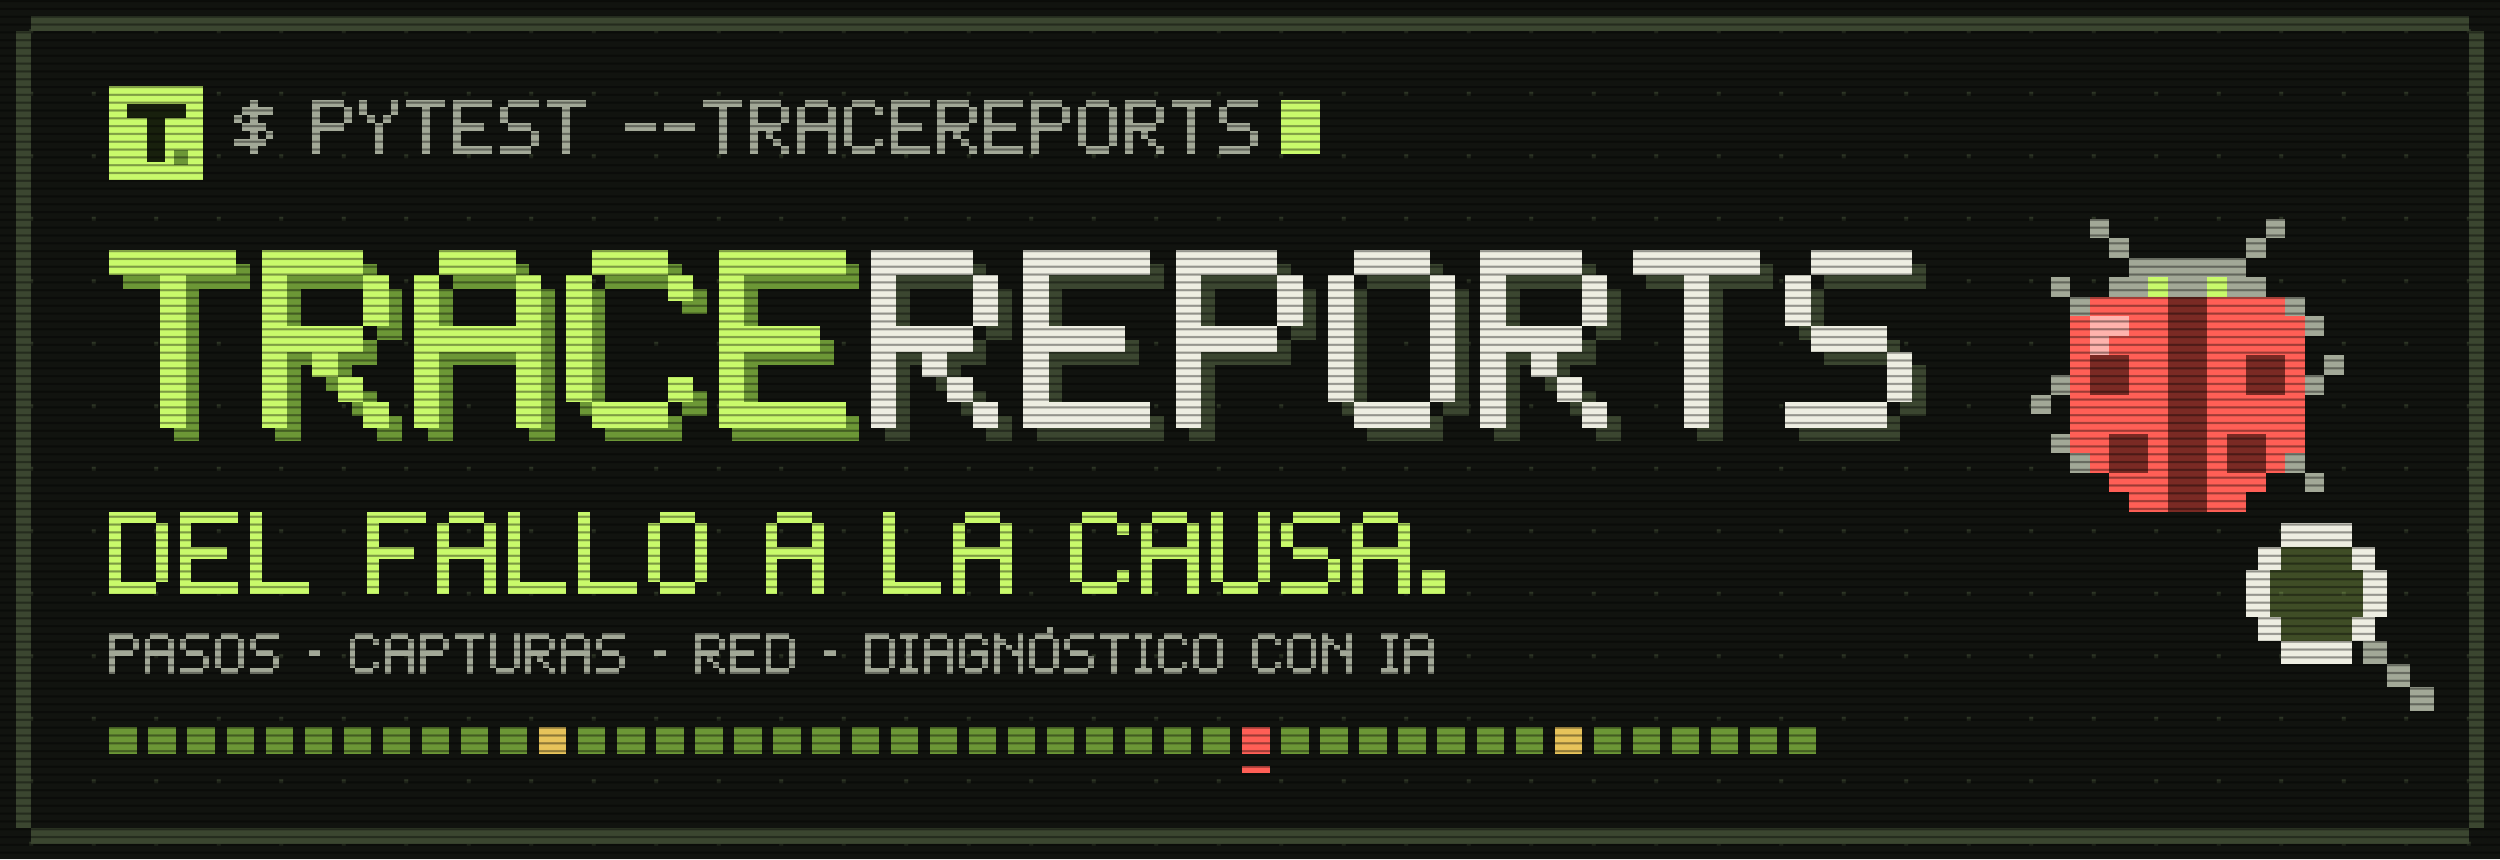
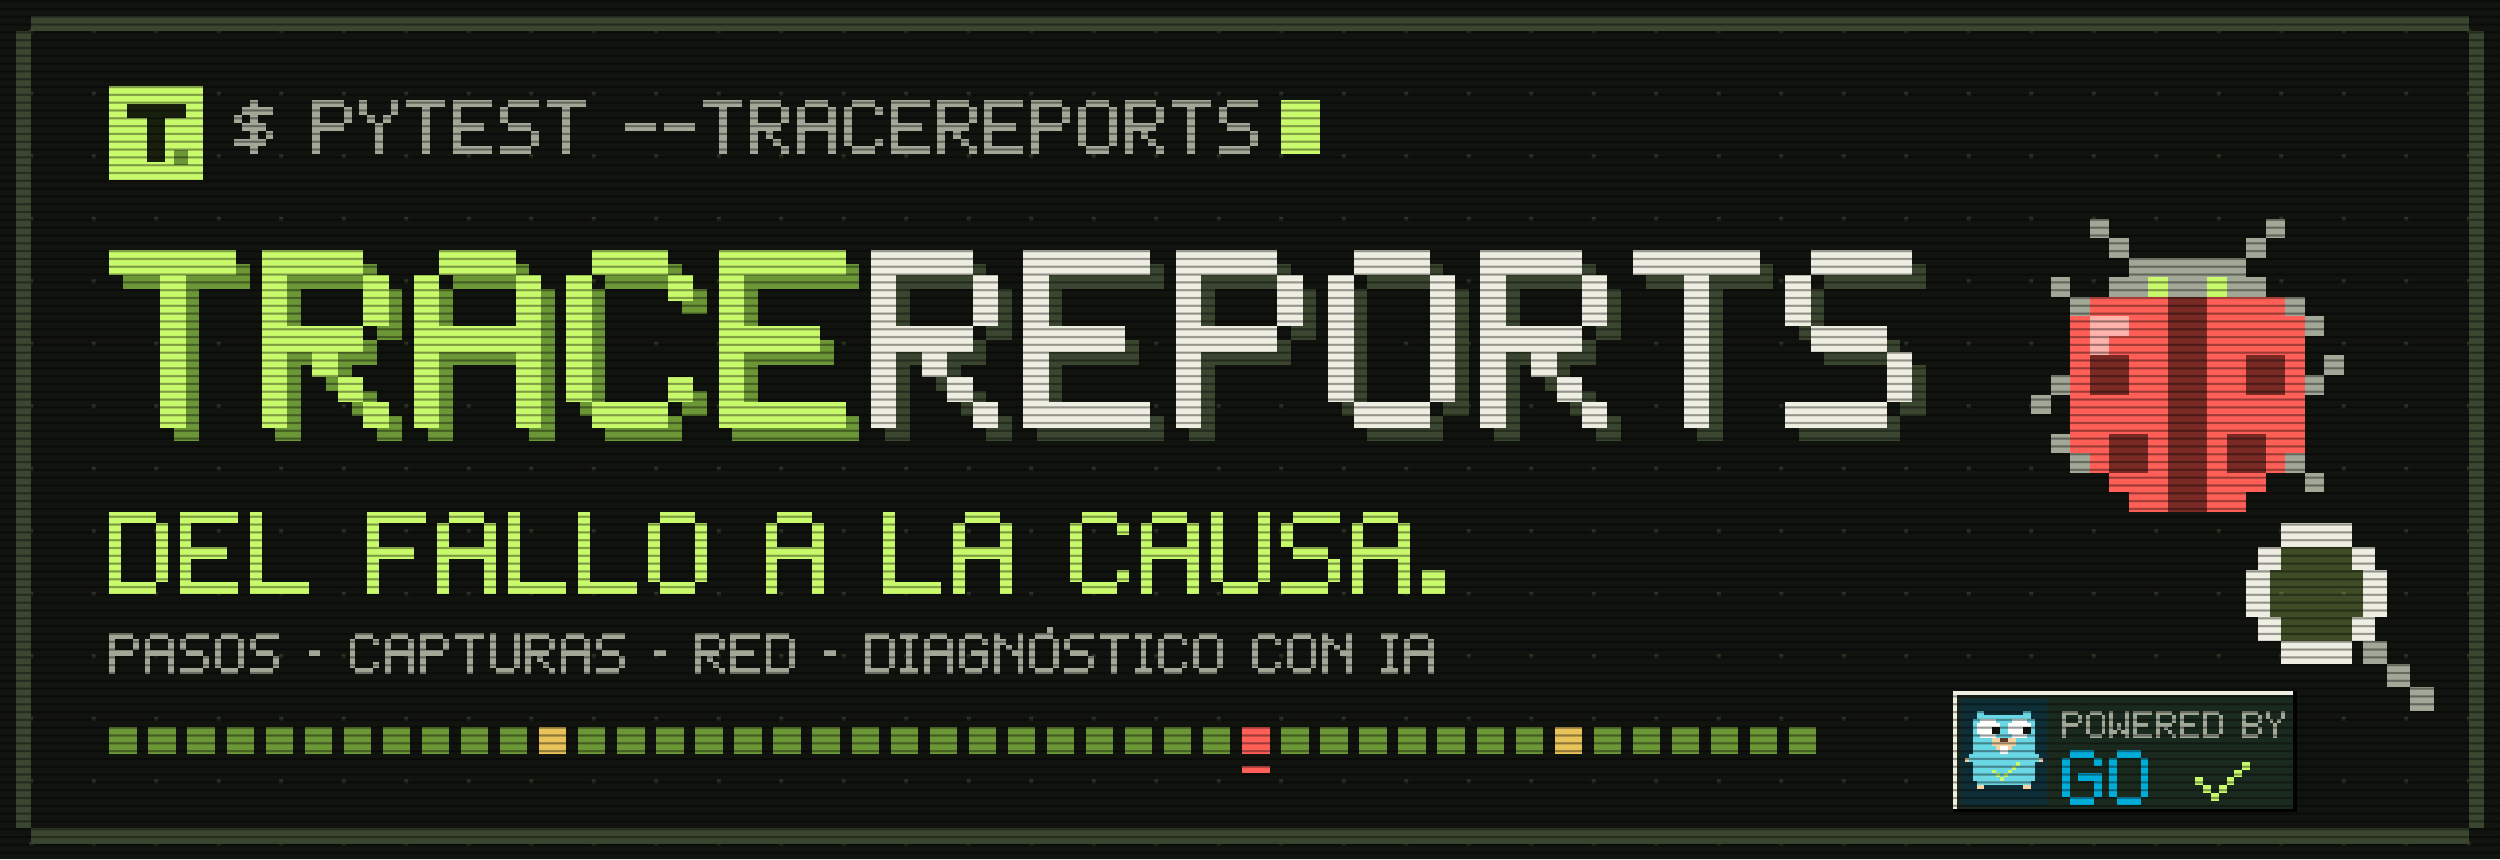
<svg xmlns="http://www.w3.org/2000/svg" width="1280" height="440" viewBox="0 0 1280 440" shape-rendering="crispEdges" role="img" aria-label="TraceReports: del fallo a la causa">
  <style>
.blink{animation:blink 1.1s steps(1) infinite}
.fa{animation:fa .5s steps(1) infinite}
.fb{opacity:0;animation:fb .5s steps(1) infinite}
.fail{animation:fail 1.6s steps(1) infinite}
@keyframes blink{50%{opacity:0}}
@keyframes fa{50%{opacity:0}}
@keyframes fb{50%{opacity:1}}
@keyframes fail{50%{fill:#7a2a24}}
@media (prefers-reduced-motion:reduce){.blink,.fa,.fb,.fail{animation:none}}
</style>
  <defs>
    <pattern id="scan" width="4" height="4" patternUnits="userSpaceOnUse">
      <rect width="4" height="1" fill="#000" opacity=".35" />
    </pattern>
    <pattern id="dots" width="32" height="32" patternUnits="userSpaceOnUse">
      <rect x="15" y="15" width="2" height="2" fill="#3b4630" />
    </pattern>
  </defs>
  <rect width="1280" height="440" fill="#11130f" />
  <rect width="1280" height="440" fill="url(#dots)" opacity=".6" />
  <path fill="#3b4630" d="M16 8h1248v8h-1248zM16 424h1248v8h-1248zM8 16h8v408h-8zM1264 16h8v408h-8z" />
  <g transform="translate(56 44) scale(1.5)">
    <rect width="32" height="32" fill="#c9fa6b" />
    <path fill="#18200d" d="M6 6h20v5h-7v15h-6V11H6z" />
    <path fill="#6c9736" d="M22 22h5v5h-5z" />
  </g>
  <path fill="#a2a897" d="M128 51h4v4h-4zM124 55h16v4h-16zM120 59h4v4h-4zM128 59h4v4h-4zM124 63h12v4h-12zM128 67h4v4h-4zM136 67h4v4h-4zM120 71h16v4h-16zM128 75h4v4h-4zM160 51h16v4h-16zM160 55h4v4h-4zM176 55h4v4h-4zM160 59h4v4h-4zM176 59h4v4h-4zM160 63h16v4h-16zM160 67h4v4h-4zM160 71h4v4h-4zM160 75h4v4h-4zM184 51h4v4h-4zM200 51h4v4h-4zM184 55h4v4h-4zM200 55h4v4h-4zM188 59h4v4h-4zM196 59h4v4h-4zM192 63h4v4h-4zM192 67h4v4h-4zM192 71h4v4h-4zM192 75h4v4h-4zM208 51h20v4h-20zM216 55h4v4h-4zM216 59h4v4h-4zM216 63h4v4h-4zM216 67h4v4h-4zM216 71h4v4h-4zM216 75h4v4h-4zM232 51h20v4h-20zM232 55h4v4h-4zM232 59h4v4h-4zM232 63h16v4h-16zM232 67h4v4h-4zM232 71h4v4h-4zM232 75h20v4h-20zM260 51h16v4h-16zM256 55h4v4h-4zM256 59h4v4h-4zM260 63h12v4h-12zM272 67h4v4h-4zM272 71h4v4h-4zM256 75h16v4h-16zM280 51h20v4h-20zM288 55h4v4h-4zM288 59h4v4h-4zM288 63h4v4h-4zM288 67h4v4h-4zM288 71h4v4h-4zM288 75h4v4h-4zM320 63h16v4h-16zM340 63h16v4h-16zM360 51h20v4h-20zM368 55h4v4h-4zM368 59h4v4h-4zM368 63h4v4h-4zM368 67h4v4h-4zM368 71h4v4h-4zM368 75h4v4h-4zM384 51h16v4h-16zM384 55h4v4h-4zM400 55h4v4h-4zM384 59h4v4h-4zM400 59h4v4h-4zM384 63h16v4h-16zM384 67h4v4h-4zM392 67h4v4h-4zM384 71h4v4h-4zM396 71h4v4h-4zM384 75h4v4h-4zM400 75h4v4h-4zM412 51h12v4h-12zM408 55h4v4h-4zM424 55h4v4h-4zM408 59h4v4h-4zM424 59h4v4h-4zM408 63h20v4h-20zM408 67h4v4h-4zM424 67h4v4h-4zM408 71h4v4h-4zM424 71h4v4h-4zM408 75h4v4h-4zM424 75h4v4h-4zM436 51h12v4h-12zM432 55h4v4h-4zM448 55h4v4h-4zM432 59h4v4h-4zM432 63h4v4h-4zM432 67h4v4h-4zM432 71h4v4h-4zM448 71h4v4h-4zM436 75h12v4h-12zM456 51h20v4h-20zM456 55h4v4h-4zM456 59h4v4h-4zM456 63h16v4h-16zM456 67h4v4h-4zM456 71h4v4h-4zM456 75h20v4h-20zM480 51h16v4h-16zM480 55h4v4h-4zM496 55h4v4h-4zM480 59h4v4h-4zM496 59h4v4h-4zM480 63h16v4h-16zM480 67h4v4h-4zM488 67h4v4h-4zM480 71h4v4h-4zM492 71h4v4h-4zM480 75h4v4h-4zM496 75h4v4h-4zM504 51h20v4h-20zM504 55h4v4h-4zM504 59h4v4h-4zM504 63h16v4h-16zM504 67h4v4h-4zM504 71h4v4h-4zM504 75h20v4h-20zM528 51h16v4h-16zM528 55h4v4h-4zM544 55h4v4h-4zM528 59h4v4h-4zM544 59h4v4h-4zM528 63h16v4h-16zM528 67h4v4h-4zM528 71h4v4h-4zM528 75h4v4h-4zM556 51h12v4h-12zM552 55h4v4h-4zM568 55h4v4h-4zM552 59h4v4h-4zM568 59h4v4h-4zM552 63h4v4h-4zM568 63h4v4h-4zM552 67h4v4h-4zM568 67h4v4h-4zM552 71h4v4h-4zM568 71h4v4h-4zM556 75h12v4h-12zM576 51h16v4h-16zM576 55h4v4h-4zM592 55h4v4h-4zM576 59h4v4h-4zM592 59h4v4h-4zM576 63h16v4h-16zM576 67h4v4h-4zM584 67h4v4h-4zM576 71h4v4h-4zM588 71h4v4h-4zM576 75h4v4h-4zM592 75h4v4h-4zM600 51h20v4h-20zM608 55h4v4h-4zM608 59h4v4h-4zM608 63h4v4h-4zM608 67h4v4h-4zM608 71h4v4h-4zM608 75h4v4h-4zM628 51h16v4h-16zM624 55h4v4h-4zM624 59h4v4h-4zM628 63h12v4h-12zM640 67h4v4h-4zM640 71h4v4h-4zM624 75h16v4h-16z" />
  <rect class="blink" x="656" y="51" width="20" height="28" fill="#c9fa6b" />
  <path fill="#6c9736" d="M63 135h65v13h-65zM89 148h13v13h-13zM89 161h13v13h-13zM89 174h13v13h-13zM89 187h13v13h-13zM89 200h13v13h-13zM89 213h13v13h-13zM141 135h52v13h-52zM141 148h13v13h-13zM193 148h13v13h-13zM141 161h13v13h-13zM193 161h13v13h-13zM141 174h52v13h-52zM141 187h13v13h-13zM167 187h13v13h-13zM141 200h13v13h-13zM180 200h13v13h-13zM141 213h13v13h-13zM193 213h13v13h-13zM232 135h39v13h-39zM219 148h13v13h-13zM271 148h13v13h-13zM219 161h13v13h-13zM271 161h13v13h-13zM219 174h65v13h-65zM219 187h13v13h-13zM271 187h13v13h-13zM219 200h13v13h-13zM271 200h13v13h-13zM219 213h13v13h-13zM271 213h13v13h-13zM310 135h39v13h-39zM297 148h13v13h-13zM349 148h13v13h-13zM297 161h13v13h-13zM297 174h13v13h-13zM297 187h13v13h-13zM297 200h13v13h-13zM349 200h13v13h-13zM310 213h39v13h-39zM375 135h65v13h-65zM375 148h13v13h-13zM375 161h13v13h-13zM375 174h52v13h-52zM375 187h13v13h-13zM375 200h13v13h-13zM375 213h65v13h-65z" />
  <path fill="#3b4630" d="M453 135h52v13h-52zM453 148h13v13h-13zM505 148h13v13h-13zM453 161h13v13h-13zM505 161h13v13h-13zM453 174h52v13h-52zM453 187h13v13h-13zM479 187h13v13h-13zM453 200h13v13h-13zM492 200h13v13h-13zM453 213h13v13h-13zM505 213h13v13h-13zM531 135h65v13h-65zM531 148h13v13h-13zM531 161h13v13h-13zM531 174h52v13h-52zM531 187h13v13h-13zM531 200h13v13h-13zM531 213h65v13h-65zM609 135h52v13h-52zM609 148h13v13h-13zM661 148h13v13h-13zM609 161h13v13h-13zM661 161h13v13h-13zM609 174h52v13h-52zM609 187h13v13h-13zM609 200h13v13h-13zM609 213h13v13h-13zM700 135h39v13h-39zM687 148h13v13h-13zM739 148h13v13h-13zM687 161h13v13h-13zM739 161h13v13h-13zM687 174h13v13h-13zM739 174h13v13h-13zM687 187h13v13h-13zM739 187h13v13h-13zM687 200h13v13h-13zM739 200h13v13h-13zM700 213h39v13h-39zM765 135h52v13h-52zM765 148h13v13h-13zM817 148h13v13h-13zM765 161h13v13h-13zM817 161h13v13h-13zM765 174h52v13h-52zM765 187h13v13h-13zM791 187h13v13h-13zM765 200h13v13h-13zM804 200h13v13h-13zM765 213h13v13h-13zM817 213h13v13h-13zM843 135h65v13h-65zM869 148h13v13h-13zM869 161h13v13h-13zM869 174h13v13h-13zM869 187h13v13h-13zM869 200h13v13h-13zM869 213h13v13h-13zM934 135h52v13h-52zM921 148h13v13h-13zM921 161h13v13h-13zM934 174h39v13h-39zM973 187h13v13h-13zM973 200h13v13h-13zM921 213h52v13h-52z" />
  <path fill="#c9fa6b" d="M56 128h65v13h-65zM82 141h13v13h-13zM82 154h13v13h-13zM82 167h13v13h-13zM82 180h13v13h-13zM82 193h13v13h-13zM82 206h13v13h-13zM134 128h52v13h-52zM134 141h13v13h-13zM186 141h13v13h-13zM134 154h13v13h-13zM186 154h13v13h-13zM134 167h52v13h-52zM134 180h13v13h-13zM160 180h13v13h-13zM134 193h13v13h-13zM173 193h13v13h-13zM134 206h13v13h-13zM186 206h13v13h-13zM225 128h39v13h-39zM212 141h13v13h-13zM264 141h13v13h-13zM212 154h13v13h-13zM264 154h13v13h-13zM212 167h65v13h-65zM212 180h13v13h-13zM264 180h13v13h-13zM212 193h13v13h-13zM264 193h13v13h-13zM212 206h13v13h-13zM264 206h13v13h-13zM303 128h39v13h-39zM290 141h13v13h-13zM342 141h13v13h-13zM290 154h13v13h-13zM290 167h13v13h-13zM290 180h13v13h-13zM290 193h13v13h-13zM342 193h13v13h-13zM303 206h39v13h-39zM368 128h65v13h-65zM368 141h13v13h-13zM368 154h13v13h-13zM368 167h52v13h-52zM368 180h13v13h-13zM368 193h13v13h-13zM368 206h65v13h-65z" />
  <path fill="#eeeee2" d="M446 128h52v13h-52zM446 141h13v13h-13zM498 141h13v13h-13zM446 154h13v13h-13zM498 154h13v13h-13zM446 167h52v13h-52zM446 180h13v13h-13zM472 180h13v13h-13zM446 193h13v13h-13zM485 193h13v13h-13zM446 206h13v13h-13zM498 206h13v13h-13zM524 128h65v13h-65zM524 141h13v13h-13zM524 154h13v13h-13zM524 167h52v13h-52zM524 180h13v13h-13zM524 193h13v13h-13zM524 206h65v13h-65zM602 128h52v13h-52zM602 141h13v13h-13zM654 141h13v13h-13zM602 154h13v13h-13zM654 154h13v13h-13zM602 167h52v13h-52zM602 180h13v13h-13zM602 193h13v13h-13zM602 206h13v13h-13zM693 128h39v13h-39zM680 141h13v13h-13zM732 141h13v13h-13zM680 154h13v13h-13zM732 154h13v13h-13zM680 167h13v13h-13zM732 167h13v13h-13zM680 180h13v13h-13zM732 180h13v13h-13zM680 193h13v13h-13zM732 193h13v13h-13zM693 206h39v13h-39zM758 128h52v13h-52zM758 141h13v13h-13zM810 141h13v13h-13zM758 154h13v13h-13zM810 154h13v13h-13zM758 167h52v13h-52zM758 180h13v13h-13zM784 180h13v13h-13zM758 193h13v13h-13zM797 193h13v13h-13zM758 206h13v13h-13zM810 206h13v13h-13zM836 128h65v13h-65zM862 141h13v13h-13zM862 154h13v13h-13zM862 167h13v13h-13zM862 180h13v13h-13zM862 193h13v13h-13zM862 206h13v13h-13zM927 128h52v13h-52zM914 141h13v13h-13zM914 154h13v13h-13zM927 167h39v13h-39zM966 180h13v13h-13zM966 193h13v13h-13zM914 206h52v13h-52z" />
  <path fill="#c9fa6b" d="M56 262h24v6h-24zM56 268h6v6h-6zM80 268h6v6h-6zM56 274h6v6h-6zM80 274h6v6h-6zM56 280h6v6h-6zM80 280h6v6h-6zM56 286h6v6h-6zM80 286h6v6h-6zM56 292h6v6h-6zM80 292h6v6h-6zM56 298h24v6h-24zM92 262h30v6h-30zM92 268h6v6h-6zM92 274h6v6h-6zM92 280h24v6h-24zM92 286h6v6h-6zM92 292h6v6h-6zM92 298h30v6h-30zM128 262h6v6h-6zM128 268h6v6h-6zM128 274h6v6h-6zM128 280h6v6h-6zM128 286h6v6h-6zM128 292h6v6h-6zM128 298h30v6h-30zM188 262h30v6h-30zM188 268h6v6h-6zM188 274h6v6h-6zM188 280h24v6h-24zM188 286h6v6h-6zM188 292h6v6h-6zM188 298h6v6h-6zM230 262h18v6h-18zM224 268h6v6h-6zM248 268h6v6h-6zM224 274h6v6h-6zM248 274h6v6h-6zM224 280h30v6h-30zM224 286h6v6h-6zM248 286h6v6h-6zM224 292h6v6h-6zM248 292h6v6h-6zM224 298h6v6h-6zM248 298h6v6h-6zM260 262h6v6h-6zM260 268h6v6h-6zM260 274h6v6h-6zM260 280h6v6h-6zM260 286h6v6h-6zM260 292h6v6h-6zM260 298h30v6h-30zM296 262h6v6h-6zM296 268h6v6h-6zM296 274h6v6h-6zM296 280h6v6h-6zM296 286h6v6h-6zM296 292h6v6h-6zM296 298h30v6h-30zM338 262h18v6h-18zM332 268h6v6h-6zM356 268h6v6h-6zM332 274h6v6h-6zM356 274h6v6h-6zM332 280h6v6h-6zM356 280h6v6h-6zM332 286h6v6h-6zM356 286h6v6h-6zM332 292h6v6h-6zM356 292h6v6h-6zM338 298h18v6h-18zM398 262h18v6h-18zM392 268h6v6h-6zM416 268h6v6h-6zM392 274h6v6h-6zM416 274h6v6h-6zM392 280h30v6h-30zM392 286h6v6h-6zM416 286h6v6h-6zM392 292h6v6h-6zM416 292h6v6h-6zM392 298h6v6h-6zM416 298h6v6h-6zM452 262h6v6h-6zM452 268h6v6h-6zM452 274h6v6h-6zM452 280h6v6h-6zM452 286h6v6h-6zM452 292h6v6h-6zM452 298h30v6h-30zM494 262h18v6h-18zM488 268h6v6h-6zM512 268h6v6h-6zM488 274h6v6h-6zM512 274h6v6h-6zM488 280h30v6h-30zM488 286h6v6h-6zM512 286h6v6h-6zM488 292h6v6h-6zM512 292h6v6h-6zM488 298h6v6h-6zM512 298h6v6h-6zM554 262h18v6h-18zM548 268h6v6h-6zM572 268h6v6h-6zM548 274h6v6h-6zM548 280h6v6h-6zM548 286h6v6h-6zM548 292h6v6h-6zM572 292h6v6h-6zM554 298h18v6h-18zM590 262h18v6h-18zM584 268h6v6h-6zM608 268h6v6h-6zM584 274h6v6h-6zM608 274h6v6h-6zM584 280h30v6h-30zM584 286h6v6h-6zM608 286h6v6h-6zM584 292h6v6h-6zM608 292h6v6h-6zM584 298h6v6h-6zM608 298h6v6h-6zM620 262h6v6h-6zM644 262h6v6h-6zM620 268h6v6h-6zM644 268h6v6h-6zM620 274h6v6h-6zM644 274h6v6h-6zM620 280h6v6h-6zM644 280h6v6h-6zM620 286h6v6h-6zM644 286h6v6h-6zM620 292h6v6h-6zM644 292h6v6h-6zM626 298h18v6h-18zM662 262h24v6h-24zM656 268h6v6h-6zM656 274h6v6h-6zM662 280h18v6h-18zM680 286h6v6h-6zM680 292h6v6h-6zM656 298h24v6h-24zM698 262h18v6h-18zM692 268h6v6h-6zM716 268h6v6h-6zM692 274h6v6h-6zM716 274h6v6h-6zM692 280h30v6h-30zM692 286h6v6h-6zM716 286h6v6h-6zM692 292h6v6h-6zM716 292h6v6h-6zM692 298h6v6h-6zM716 298h6v6h-6zM728 292h12v6h-12zM728 298h12v6h-12z" />
  <path fill="#a2a897" d="M56 324h12v3h-12zM56 327h3v3h-3zM68 327h3v3h-3zM56 330h3v3h-3zM68 330h3v3h-3zM56 333h12v3h-12zM56 336h3v3h-3zM56 339h3v3h-3zM56 342h3v3h-3zM77 324h9v3h-9zM74 327h3v3h-3zM86 327h3v3h-3zM74 330h3v3h-3zM86 330h3v3h-3zM74 333h15v3h-15zM74 336h3v3h-3zM86 336h3v3h-3zM74 339h3v3h-3zM86 339h3v3h-3zM74 342h3v3h-3zM86 342h3v3h-3zM95 324h12v3h-12zM92 327h3v3h-3zM92 330h3v3h-3zM95 333h9v3h-9zM104 336h3v3h-3zM104 339h3v3h-3zM92 342h12v3h-12zM113 324h9v3h-9zM110 327h3v3h-3zM122 327h3v3h-3zM110 330h3v3h-3zM122 330h3v3h-3zM110 333h3v3h-3zM122 333h3v3h-3zM110 336h3v3h-3zM122 336h3v3h-3zM110 339h3v3h-3zM122 339h3v3h-3zM113 342h9v3h-9zM131 324h12v3h-12zM128 327h3v3h-3zM128 330h3v3h-3zM131 333h9v3h-9zM140 336h3v3h-3zM140 339h3v3h-3zM128 342h12v3h-12zM158 333h6v3h-6zM182 324h9v3h-9zM179 327h3v3h-3zM191 327h3v3h-3zM179 330h3v3h-3zM179 333h3v3h-3zM179 336h3v3h-3zM179 339h3v3h-3zM191 339h3v3h-3zM182 342h9v3h-9zM200 324h9v3h-9zM197 327h3v3h-3zM209 327h3v3h-3zM197 330h3v3h-3zM209 330h3v3h-3zM197 333h15v3h-15zM197 336h3v3h-3zM209 336h3v3h-3zM197 339h3v3h-3zM209 339h3v3h-3zM197 342h3v3h-3zM209 342h3v3h-3zM215 324h12v3h-12zM215 327h3v3h-3zM227 327h3v3h-3zM215 330h3v3h-3zM227 330h3v3h-3zM215 333h12v3h-12zM215 336h3v3h-3zM215 339h3v3h-3zM215 342h3v3h-3zM233 324h15v3h-15zM239 327h3v3h-3zM239 330h3v3h-3zM239 333h3v3h-3zM239 336h3v3h-3zM239 339h3v3h-3zM239 342h3v3h-3zM251 324h3v3h-3zM263 324h3v3h-3zM251 327h3v3h-3zM263 327h3v3h-3zM251 330h3v3h-3zM263 330h3v3h-3zM251 333h3v3h-3zM263 333h3v3h-3zM251 336h3v3h-3zM263 336h3v3h-3zM251 339h3v3h-3zM263 339h3v3h-3zM254 342h9v3h-9zM269 324h12v3h-12zM269 327h3v3h-3zM281 327h3v3h-3zM269 330h3v3h-3zM281 330h3v3h-3zM269 333h12v3h-12zM269 336h3v3h-3zM275 336h3v3h-3zM269 339h3v3h-3zM278 339h3v3h-3zM269 342h3v3h-3zM281 342h3v3h-3zM290 324h9v3h-9zM287 327h3v3h-3zM299 327h3v3h-3zM287 330h3v3h-3zM299 330h3v3h-3zM287 333h15v3h-15zM287 336h3v3h-3zM299 336h3v3h-3zM287 339h3v3h-3zM299 339h3v3h-3zM287 342h3v3h-3zM299 342h3v3h-3zM308 324h12v3h-12zM305 327h3v3h-3zM305 330h3v3h-3zM308 333h9v3h-9zM317 336h3v3h-3zM317 339h3v3h-3zM305 342h12v3h-12zM335 333h6v3h-6zM356 324h12v3h-12zM356 327h3v3h-3zM368 327h3v3h-3zM356 330h3v3h-3zM368 330h3v3h-3zM356 333h12v3h-12zM356 336h3v3h-3zM362 336h3v3h-3zM356 339h3v3h-3zM365 339h3v3h-3zM356 342h3v3h-3zM368 342h3v3h-3zM374 324h15v3h-15zM374 327h3v3h-3zM374 330h3v3h-3zM374 333h12v3h-12zM374 336h3v3h-3zM374 339h3v3h-3zM374 342h15v3h-15zM392 324h12v3h-12zM392 327h3v3h-3zM404 327h3v3h-3zM392 330h3v3h-3zM404 330h3v3h-3zM392 333h3v3h-3zM404 333h3v3h-3zM392 336h3v3h-3zM404 336h3v3h-3zM392 339h3v3h-3zM404 339h3v3h-3zM392 342h12v3h-12zM422 333h6v3h-6zM443 324h12v3h-12zM443 327h3v3h-3zM455 327h3v3h-3zM443 330h3v3h-3zM455 330h3v3h-3zM443 333h3v3h-3zM455 333h3v3h-3zM443 336h3v3h-3zM455 336h3v3h-3zM443 339h3v3h-3zM455 339h3v3h-3zM443 342h12v3h-12zM461 324h9v3h-9zM464 327h3v3h-3zM464 330h3v3h-3zM464 333h3v3h-3zM464 336h3v3h-3zM464 339h3v3h-3zM461 342h9v3h-9zM476 324h9v3h-9zM473 327h3v3h-3zM485 327h3v3h-3zM473 330h3v3h-3zM485 330h3v3h-3zM473 333h15v3h-15zM473 336h3v3h-3zM485 336h3v3h-3zM473 339h3v3h-3zM485 339h3v3h-3zM473 342h3v3h-3zM485 342h3v3h-3zM494 324h9v3h-9zM491 327h3v3h-3zM503 327h3v3h-3zM491 330h3v3h-3zM491 333h3v3h-3zM497 333h9v3h-9zM491 336h3v3h-3zM503 336h3v3h-3zM491 339h3v3h-3zM503 339h3v3h-3zM494 342h9v3h-9zM509 324h3v3h-3zM521 324h3v3h-3zM509 327h6v3h-6zM521 327h3v3h-3zM509 330h3v3h-3zM515 330h3v3h-3zM521 330h3v3h-3zM509 333h3v3h-3zM518 333h6v3h-6zM509 336h3v3h-3zM521 336h3v3h-3zM509 339h3v3h-3zM521 339h3v3h-3zM509 342h3v3h-3zM521 342h3v3h-3zM536 321h3v3h-3zM530 324h9v3h-9zM527 327h3v3h-3zM539 327h3v3h-3zM527 330h3v3h-3zM539 330h3v3h-3zM527 333h3v3h-3zM539 333h3v3h-3zM527 336h3v3h-3zM539 336h3v3h-3zM527 339h3v3h-3zM539 339h3v3h-3zM530 342h9v3h-9zM548 324h12v3h-12zM545 327h3v3h-3zM545 330h3v3h-3zM548 333h9v3h-9zM557 336h3v3h-3zM557 339h3v3h-3zM545 342h12v3h-12zM563 324h15v3h-15zM569 327h3v3h-3zM569 330h3v3h-3zM569 333h3v3h-3zM569 336h3v3h-3zM569 339h3v3h-3zM569 342h3v3h-3zM581 324h9v3h-9zM584 327h3v3h-3zM584 330h3v3h-3zM584 333h3v3h-3zM584 336h3v3h-3zM584 339h3v3h-3zM581 342h9v3h-9zM596 324h9v3h-9zM593 327h3v3h-3zM605 327h3v3h-3zM593 330h3v3h-3zM593 333h3v3h-3zM593 336h3v3h-3zM593 339h3v3h-3zM605 339h3v3h-3zM596 342h9v3h-9zM614 324h9v3h-9zM611 327h3v3h-3zM623 327h3v3h-3zM611 330h3v3h-3zM623 330h3v3h-3zM611 333h3v3h-3zM623 333h3v3h-3zM611 336h3v3h-3zM623 336h3v3h-3zM611 339h3v3h-3zM623 339h3v3h-3zM614 342h9v3h-9zM644 324h9v3h-9zM641 327h3v3h-3zM653 327h3v3h-3zM641 330h3v3h-3zM641 333h3v3h-3zM641 336h3v3h-3zM641 339h3v3h-3zM653 339h3v3h-3zM644 342h9v3h-9zM662 324h9v3h-9zM659 327h3v3h-3zM671 327h3v3h-3zM659 330h3v3h-3zM671 330h3v3h-3zM659 333h3v3h-3zM671 333h3v3h-3zM659 336h3v3h-3zM671 336h3v3h-3zM659 339h3v3h-3zM671 339h3v3h-3zM662 342h9v3h-9zM677 324h3v3h-3zM689 324h3v3h-3zM677 327h6v3h-6zM689 327h3v3h-3zM677 330h3v3h-3zM683 330h3v3h-3zM689 330h3v3h-3zM677 333h3v3h-3zM686 333h6v3h-6zM677 336h3v3h-3zM689 336h3v3h-3zM677 339h3v3h-3zM689 339h3v3h-3zM677 342h3v3h-3zM689 342h3v3h-3zM707 324h9v3h-9zM710 327h3v3h-3zM710 330h3v3h-3zM710 333h3v3h-3zM710 336h3v3h-3zM710 339h3v3h-3zM707 342h9v3h-9zM722 324h9v3h-9zM719 327h3v3h-3zM731 327h3v3h-3zM719 330h3v3h-3zM731 330h3v3h-3zM719 333h15v3h-15zM719 336h3v3h-3zM731 336h3v3h-3zM719 339h3v3h-3zM731 339h3v3h-3zM719 342h3v3h-3zM731 342h3v3h-3z" />
  <rect x="56" y="372" width="14" height="14" fill="#6c9736" />
  <rect x="76" y="372" width="14" height="14" fill="#6c9736" />
  <rect x="96" y="372" width="14" height="14" fill="#6c9736" />
  <rect x="116" y="372" width="14" height="14" fill="#6c9736" />
  <rect x="136" y="372" width="14" height="14" fill="#6c9736" />
  <rect x="156" y="372" width="14" height="14" fill="#6c9736" />
  <rect x="176" y="372" width="14" height="14" fill="#6c9736" />
  <rect x="196" y="372" width="14" height="14" fill="#6c9736" />
  <rect x="216" y="372" width="14" height="14" fill="#6c9736" />
  <rect x="236" y="372" width="14" height="14" fill="#6c9736" />
  <rect x="256" y="372" width="14" height="14" fill="#6c9736" />
  <rect x="276" y="372" width="14" height="14" fill="#e7c35a" />
  <rect x="296" y="372" width="14" height="14" fill="#6c9736" />
  <rect x="316" y="372" width="14" height="14" fill="#6c9736" />
  <rect x="336" y="372" width="14" height="14" fill="#6c9736" />
  <rect x="356" y="372" width="14" height="14" fill="#6c9736" />
  <rect x="376" y="372" width="14" height="14" fill="#6c9736" />
  <rect x="396" y="372" width="14" height="14" fill="#6c9736" />
  <rect x="416" y="372" width="14" height="14" fill="#6c9736" />
  <rect x="436" y="372" width="14" height="14" fill="#6c9736" />
  <rect x="456" y="372" width="14" height="14" fill="#6c9736" />
  <rect x="476" y="372" width="14" height="14" fill="#6c9736" />
  <rect x="496" y="372" width="14" height="14" fill="#6c9736" />
  <rect x="516" y="372" width="14" height="14" fill="#6c9736" />
  <rect x="536" y="372" width="14" height="14" fill="#6c9736" />
  <rect x="556" y="372" width="14" height="14" fill="#6c9736" />
  <rect x="576" y="372" width="14" height="14" fill="#6c9736" />
  <rect x="596" y="372" width="14" height="14" fill="#6c9736" />
  <rect x="616" y="372" width="14" height="14" fill="#6c9736" />
  <rect class="fail" x="636" y="372" width="14" height="14" fill="#ff5f56" />
  <path fill="#ff5f56" d="M636 392h14v4h-14z" />
  <rect x="656" y="372" width="14" height="14" fill="#6c9736" />
  <rect x="676" y="372" width="14" height="14" fill="#6c9736" />
  <rect x="696" y="372" width="14" height="14" fill="#6c9736" />
  <rect x="716" y="372" width="14" height="14" fill="#6c9736" />
  <rect x="736" y="372" width="14" height="14" fill="#6c9736" />
  <rect x="756" y="372" width="14" height="14" fill="#6c9736" />
  <rect x="776" y="372" width="14" height="14" fill="#6c9736" />
  <rect x="796" y="372" width="14" height="14" fill="#e7c35a" />
  <rect x="816" y="372" width="14" height="14" fill="#6c9736" />
  <rect x="836" y="372" width="14" height="14" fill="#6c9736" />
  <rect x="856" y="372" width="14" height="14" fill="#6c9736" />
  <rect x="876" y="372" width="14" height="14" fill="#6c9736" />
  <rect x="896" y="372" width="14" height="14" fill="#6c9736" />
  <rect x="916" y="372" width="14" height="14" fill="#6c9736" />
  <g transform="translate(1040 112) scale(10)">
    <path fill="#a2a897" d="M3 0h1v1h-1zM12 0h1v1h-1zM4 1h1v1h-1zM11 1h1v1h-1zM5 2h1v1h-1zM6 2h1v1h-1zM7 2h1v1h-1zM8 2h1v1h-1zM9 2h1v1h-1zM10 2h1v1h-1zM4 3h1v1h-1zM5 3h1v1h-1zM7 3h1v1h-1zM8 3h1v1h-1zM10 3h1v1h-1zM11 3h1v1h-1z" />
    <path fill="#c9fa6b" d="M6 3h1v1h-1zM9 3h1v1h-1z" />
    <path fill="#ff5f56" d="M3 4h1v1h-1zM4 4h1v1h-1zM5 4h1v1h-1zM6 4h1v1h-1zM9 4h1v1h-1zM10 4h1v1h-1zM11 4h1v1h-1zM12 4h1v1h-1zM2 5h1v1h-1zM5 5h1v1h-1zM6 5h1v1h-1zM9 5h1v1h-1zM10 5h1v1h-1zM11 5h1v1h-1zM12 5h1v1h-1zM13 5h1v1h-1zM2 6h1v1h-1zM4 6h1v1h-1zM5 6h1v1h-1zM6 6h1v1h-1zM9 6h1v1h-1zM10 6h1v1h-1zM11 6h1v1h-1zM12 6h1v1h-1zM13 6h1v1h-1zM2 7h1v1h-1zM5 7h1v1h-1zM6 7h1v1h-1zM9 7h1v1h-1zM10 7h1v1h-1zM13 7h1v1h-1zM2 8h1v1h-1zM5 8h1v1h-1zM6 8h1v1h-1zM9 8h1v1h-1zM10 8h1v1h-1zM13 8h1v1h-1zM2 9h1v1h-1zM3 9h1v1h-1zM4 9h1v1h-1zM5 9h1v1h-1zM6 9h1v1h-1zM9 9h1v1h-1zM10 9h1v1h-1zM11 9h1v1h-1zM12 9h1v1h-1zM13 9h1v1h-1zM2 10h1v1h-1zM3 10h1v1h-1zM4 10h1v1h-1zM5 10h1v1h-1zM6 10h1v1h-1zM9 10h1v1h-1zM10 10h1v1h-1zM11 10h1v1h-1zM12 10h1v1h-1zM13 10h1v1h-1zM2 11h1v1h-1zM3 11h1v1h-1zM6 11h1v1h-1zM9 11h1v1h-1zM12 11h1v1h-1zM13 11h1v1h-1zM3 12h1v1h-1zM6 12h1v1h-1zM9 12h1v1h-1zM12 12h1v1h-1zM4 13h1v1h-1zM5 13h1v1h-1zM6 13h1v1h-1zM9 13h1v1h-1zM10 13h1v1h-1zM11 13h1v1h-1zM5 14h1v1h-1zM6 14h1v1h-1zM9 14h1v1h-1zM10 14h1v1h-1z" />
    <path fill="#7a2a24" d="M7 4h1v1h-1zM8 4h1v1h-1zM7 5h1v1h-1zM8 5h1v1h-1zM7 6h1v1h-1zM8 6h1v1h-1zM3 7h1v1h-1zM4 7h1v1h-1zM7 7h1v1h-1zM8 7h1v1h-1zM11 7h1v1h-1zM12 7h1v1h-1zM3 8h1v1h-1zM4 8h1v1h-1zM7 8h1v1h-1zM8 8h1v1h-1zM11 8h1v1h-1zM12 8h1v1h-1zM7 9h1v1h-1zM8 9h1v1h-1zM7 10h1v1h-1zM8 10h1v1h-1zM4 11h1v1h-1zM5 11h1v1h-1zM7 11h1v1h-1zM8 11h1v1h-1zM10 11h1v1h-1zM11 11h1v1h-1zM4 12h1v1h-1zM5 12h1v1h-1zM7 12h1v1h-1zM8 12h1v1h-1zM10 12h1v1h-1zM11 12h1v1h-1zM7 13h1v1h-1zM8 13h1v1h-1zM7 14h1v1h-1zM8 14h1v1h-1z" />
    <path fill="#ffb3ad" d="M3 5h1v1h-1zM4 5h1v1h-1zM3 6h1v1h-1z" />
    <g class="fa">
      <path fill="#a2a897" d="M2 4h1v1h-1zM1 3h1v1h-1zM1 8h1v1h-1zM0 9h1v1h-1zM2 12h1v1h-1zM1 11h1v1h-1zM13 4h1v1h-1zM14 5h1v1h-1zM14 8h1v1h-1zM15 7h1v1h-1zM13 12h1v1h-1zM14 13h1v1h-1z" />
    </g>
    <g class="fb">
      <path fill="#a2a897" d="M2 4h1v1h-1zM1 5h1v1h-1zM1 8h1v1h-1zM0 7h1v1h-1zM2 12h1v1h-1zM1 13h1v1h-1zM13 4h1v1h-1zM14 3h1v1h-1zM14 8h1v1h-1zM15 9h1v1h-1zM13 12h1v1h-1zM14 11h1v1h-1z" />
    </g>
  </g>
  <g transform="translate(1150 268) scale(6)">
    <path fill="#eeeee2" d="M3 0h6v2H3zM1 2h2v2H1zM9 2h2v2H9zM0 4h2v4H0zM10 4h2v4h-2zM1 8h2v2H1zM9 8h2v2H9zM3 10h6v2H3z" />
    <path fill="#c9fa6b" opacity=".25" d="M3 2h6v8H3zM2 4h8v4H2z" />
    <path fill="#a2a897" d="M10 10h2v2h-2zM12 12h2v2h-2zM14 14h2v2h-2z" />
  </g>
+   <g transform="translate(1000 354) scale(2)">
+     <rect width="88" height="31" fill="#1b2a1f" />
+     <path fill="#eeeee2" d="M0 0h88v1H0zM0 0h1v31H0z" />
+     <path fill="#000" d="M0 30h88v1H0zM87 0h1v31h-1z" />
+     <rect x="2" y="2" width="22" height="27" fill="#0f2f38" />
+     <g transform="translate(3 5)">
+       <path fill="#6ad7e5" d="M3 0h1v1h-1zM4 0h1v1h-1zM15 0h1v1h-1zM16 0h1v1h-1zM3 1h1v1h-1zM4 1h1v1h-1zM5 1h1v1h-1zM6 1h1v1h-1zM7 1h1v1h-1zM8 1h1v1h-1zM9 1h1v1h-1zM10 1h1v1h-1zM11 1h1v1h-1zM12 1h1v1h-1zM13 1h1v1h-1zM14 1h1v1h-1zM15 1h1v1h-1zM16 1h1v1h-1zM2 2h1v1h-1zM3 2h1v1h-1zM8 2h1v1h-1zM9 2h1v1h-1zM10 2h1v1h-1zM11 2h1v1h-1zM16 2h1v1h-1zM17 2h1v1h-1zM2 3h1v1h-1zM9 3h1v1h-1zM10 3h1v1h-1zM17 3h1v1h-1zM2 4h1v1h-1zM9 4h1v1h-1zM10 4h1v1h-1zM17 4h1v1h-1zM2 5h1v1h-1zM9 5h1v1h-1zM10 5h1v1h-1zM17 5h1v1h-1zM2 6h1v1h-1zM3 6h1v1h-1zM8 6h1v1h-1zM9 6h1v1h-1zM10 6h1v1h-1zM11 6h1v1h-1zM16 6h1v1h-1zM17 6h1v1h-1zM2 7h1v1h-1zM3 7h1v1h-1zM4 7h1v1h-1zM5 7h1v1h-1zM6 7h1v1h-1zM13 7h1v1h-1zM14 7h1v1h-1zM15 7h1v1h-1zM16 7h1v1h-1zM17 7h1v1h-1zM2 8h1v1h-1zM3 8h1v1h-1zM4 8h1v1h-1zM5 8h1v1h-1zM6 8h1v1h-1zM13 8h1v1h-1zM14 8h1v1h-1zM15 8h1v1h-1zM16 8h1v1h-1zM17 8h1v1h-1zM2 9h1v1h-1zM3 9h1v1h-1zM4 9h1v1h-1zM5 9h1v1h-1zM6 9h1v1h-1zM7 9h1v1h-1zM12 9h1v1h-1zM13 9h1v1h-1zM14 9h1v1h-1zM15 9h1v1h-1zM16 9h1v1h-1zM17 9h1v1h-1zM2 10h1v1h-1zM3 10h1v1h-1zM4 10h1v1h-1zM5 10h1v1h-1zM6 10h1v1h-1zM7 10h1v1h-1zM8 10h1v1h-1zM11 10h1v1h-1zM12 10h1v1h-1zM13 10h1v1h-1zM14 10h1v1h-1zM15 10h1v1h-1zM16 10h1v1h-1zM17 10h1v1h-1zM1 11h1v1h-1zM2 11h1v1h-1zM3 11h1v1h-1zM4 11h1v1h-1zM5 11h1v1h-1zM6 11h1v1h-1zM7 11h1v1h-1zM8 11h1v1h-1zM9 11h1v1h-1zM10 11h1v1h-1zM11 11h1v1h-1zM12 11h1v1h-1zM13 11h1v1h-1zM14 11h1v1h-1zM15 11h1v1h-1zM16 11h1v1h-1zM17 11h1v1h-1zM18 11h1v1h-1zM1 12h1v1h-1zM2 12h1v1h-1zM3 12h1v1h-1zM4 12h1v1h-1zM5 12h1v1h-1zM6 12h1v1h-1zM7 12h1v1h-1zM8 12h1v1h-1zM9 12h1v1h-1zM10 12h1v1h-1zM11 12h1v1h-1zM12 12h1v1h-1zM13 12h1v1h-1zM14 12h1v1h-1zM15 12h1v1h-1zM16 12h1v1h-1zM17 12h1v1h-1zM18 12h1v1h-1zM2 13h1v1h-1zM3 13h1v1h-1zM4 13h1v1h-1zM5 13h1v1h-1zM6 13h1v1h-1zM7 13h1v1h-1zM8 13h1v1h-1zM9 13h1v1h-1zM10 13h1v1h-1zM11 13h1v1h-1zM12 13h1v1h-1zM14 13h1v1h-1zM15 13h1v1h-1zM16 13h1v1h-1zM17 13h1v1h-1zM2 14h1v1h-1zM3 14h1v1h-1zM4 14h1v1h-1zM5 14h1v1h-1zM6 14h1v1h-1zM7 14h1v1h-1zM8 14h1v1h-1zM9 14h1v1h-1zM10 14h1v1h-1zM11 14h1v1h-1zM13 14h1v1h-1zM14 14h1v1h-1zM15 14h1v1h-1zM16 14h1v1h-1zM17 14h1v1h-1zM2 15h1v1h-1zM3 15h1v1h-1zM4 15h1v1h-1zM5 15h1v1h-1zM6 15h1v1h-1zM8 15h1v1h-1zM9 15h1v1h-1zM10 15h1v1h-1zM12 15h1v1h-1zM13 15h1v1h-1zM14 15h1v1h-1zM15 15h1v1h-1zM16 15h1v1h-1zM17 15h1v1h-1zM2 16h1v1h-1zM3 16h1v1h-1zM4 16h1v1h-1zM5 16h1v1h-1zM6 16h1v1h-1zM7 16h1v1h-1zM9 16h1v1h-1zM11 16h1v1h-1zM12 16h1v1h-1zM13 16h1v1h-1zM14 16h1v1h-1zM15 16h1v1h-1zM16 16h1v1h-1zM17 16h1v1h-1zM2 17h1v1h-1zM3 17h1v1h-1zM4 17h1v1h-1zM5 17h1v1h-1zM6 17h1v1h-1zM7 17h1v1h-1zM8 17h1v1h-1zM10 17h1v1h-1zM11 17h1v1h-1zM12 17h1v1h-1zM13 17h1v1h-1zM14 17h1v1h-1zM15 17h1v1h-1zM16 17h1v1h-1zM17 17h1v1h-1zM3 18h1v1h-1zM4 18h1v1h-1zM5 18h1v1h-1zM6 18h1v1h-1zM7 18h1v1h-1zM8 18h1v1h-1zM9 18h1v1h-1zM10 18h1v1h-1zM11 18h1v1h-1zM12 18h1v1h-1zM13 18h1v1h-1zM14 18h1v1h-1zM15 18h1v1h-1zM16 18h1v1h-1z" />
+       <path fill="#ffffff" d="M4 2h1v1h-1zM5 2h1v1h-1zM6 2h1v1h-1zM7 2h1v1h-1zM12 2h1v1h-1zM13 2h1v1h-1zM14 2h1v1h-1zM15 2h1v1h-1zM3 3h1v1h-1zM4 3h1v1h-1zM5 3h1v1h-1zM6 3h1v1h-1zM7 3h1v1h-1zM8 3h1v1h-1zM11 3h1v1h-1zM12 3h1v1h-1zM13 3h1v1h-1zM14 3h1v1h-1zM15 3h1v1h-1zM16 3h1v1h-1zM3 4h1v1h-1zM4 4h1v1h-1zM5 4h1v1h-1zM6 4h1v1h-1zM11 4h1v1h-1zM12 4h1v1h-1zM13 4h1v1h-1zM14 4h1v1h-1zM3 5h1v1h-1zM4 5h1v1h-1zM5 5h1v1h-1zM6 5h1v1h-1zM11 5h1v1h-1zM12 5h1v1h-1zM13 5h1v1h-1zM14 5h1v1h-1zM4 6h1v1h-1zM5 6h1v1h-1zM6 6h1v1h-1zM7 6h1v1h-1zM12 6h1v1h-1zM13 6h1v1h-1zM14 6h1v1h-1zM15 6h1v1h-1zM9 9h1v1h-1zM10 9h1v1h-1zM9 10h1v1h-1zM10 10h1v1h-1z" />
+       <path fill="#11130f" d="M7 4h1v1h-1zM8 4h1v1h-1zM15 4h1v1h-1zM16 4h1v1h-1zM7 5h1v1h-1zM8 5h1v1h-1zM15 5h1v1h-1zM16 5h1v1h-1z" />
+       <path fill="#f6d2a2" d="M7 7h1v1h-1zM8 7h1v1h-1zM11 7h1v1h-1zM12 7h1v1h-1zM7 8h1v1h-1zM8 8h1v1h-1zM9 8h1v1h-1zM10 8h1v1h-1zM11 8h1v1h-1zM12 8h1v1h-1zM8 9h1v1h-1zM11 9h1v1h-1zM0 12h1v1h-1zM19 12h1v1h-1zM3 19h1v1h-1zM4 19h1v1h-1zM15 19h1v1h-1zM16 19h1v1h-1z" />
+       <path fill="#5a3a2a" d="M9 7h1v1h-1zM10 7h1v1h-1z" />
+       <path fill="#c9fa6b" d="M13 13h1v1h-1zM12 14h1v1h-1zM7 15h1v1h-1zM11 15h1v1h-1zM8 16h1v1h-1zM10 16h1v1h-1zM9 17h1v1h-1z" />
+     </g>
+     <path fill="#a2a897" d="M28 5h4v1h-4zM28 6h1v1h-1zM32 6h1v1h-1zM28 7h1v1h-1zM32 7h1v1h-1zM28 8h4v1h-4zM28 9h1v1h-1zM28 10h1v1h-1zM28 11h1v1h-1zM35 5h3v1h-3zM34 6h1v1h-1zM38 6h1v1h-1zM34 7h1v1h-1zM38 7h1v1h-1zM34 8h1v1h-1zM38 8h1v1h-1zM34 9h1v1h-1zM38 9h1v1h-1zM34 10h1v1h-1zM38 10h1v1h-1zM35 11h3v1h-3zM40 5h1v1h-1zM44 5h1v1h-1zM40 6h1v1h-1zM44 6h1v1h-1zM40 7h1v1h-1zM44 7h1v1h-1zM40 8h1v1h-1zM42 8h1v1h-1zM44 8h1v1h-1zM40 9h1v1h-1zM42 9h1v1h-1zM44 9h1v1h-1zM40 10h2v1h-2zM43 10h2v1h-2zM40 11h1v1h-1zM44 11h1v1h-1zM46 5h5v1h-5zM46 6h1v1h-1zM46 7h1v1h-1zM46 8h4v1h-4zM46 9h1v1h-1zM46 10h1v1h-1zM46 11h5v1h-5zM52 5h4v1h-4zM52 6h1v1h-1zM56 6h1v1h-1zM52 7h1v1h-1zM56 7h1v1h-1zM52 8h4v1h-4zM52 9h1v1h-1zM54 9h1v1h-1zM52 10h1v1h-1zM55 10h1v1h-1zM52 11h1v1h-1zM56 11h1v1h-1zM58 5h5v1h-5zM58 6h1v1h-1zM58 7h1v1h-1zM58 8h4v1h-4zM58 9h1v1h-1zM58 10h1v1h-1zM58 11h5v1h-5zM64 5h4v1h-4zM64 6h1v1h-1zM68 6h1v1h-1zM64 7h1v1h-1zM68 7h1v1h-1zM64 8h1v1h-1zM68 8h1v1h-1zM64 9h1v1h-1zM68 9h1v1h-1zM64 10h1v1h-1zM68 10h1v1h-1zM64 11h4v1h-4zM74 5h4v1h-4zM74 6h1v1h-1zM78 6h1v1h-1zM74 7h1v1h-1zM78 7h1v1h-1zM74 8h4v1h-4zM74 9h1v1h-1zM78 9h1v1h-1zM74 10h1v1h-1zM78 10h1v1h-1zM74 11h4v1h-4zM80 5h1v1h-1zM84 5h1v1h-1zM80 6h1v1h-1zM84 6h1v1h-1zM81 7h1v1h-1zM83 7h1v1h-1zM82 8h1v1h-1zM82 9h1v1h-1zM82 10h1v1h-1zM82 11h1v1h-1z" />
+     <path fill="#00add8" d="M30 15h6v2h-6zM28 17h2v2h-2zM36 17h2v2h-2zM28 19h2v2h-2zM28 21h2v2h-2zM32 21h6v2h-6zM28 23h2v2h-2zM36 23h2v2h-2zM28 25h2v2h-2zM36 25h2v2h-2zM30 27h6v2h-6zM42 15h6v2h-6zM40 17h2v2h-2zM48 17h2v2h-2zM40 19h2v2h-2zM48 19h2v2h-2zM40 21h2v2h-2zM48 21h2v2h-2zM40 23h2v2h-2zM48 23h2v2h-2zM40 25h2v2h-2zM48 25h2v2h-2zM42 27h6v2h-6z" />
+     <path transform="translate(62 18)" fill="#c9fa6b" d="M12 0h2v2h-2zM10 2h2v2h-2zM0 4h2v2h-2zM8 4h2v2h-2zM2 6h2v2h-2zM6 6h2v2h-2zM4 8h2v2h-2z" />
+   </g>
  <rect width="1280" height="440" fill="url(#scan)" />
</svg>
